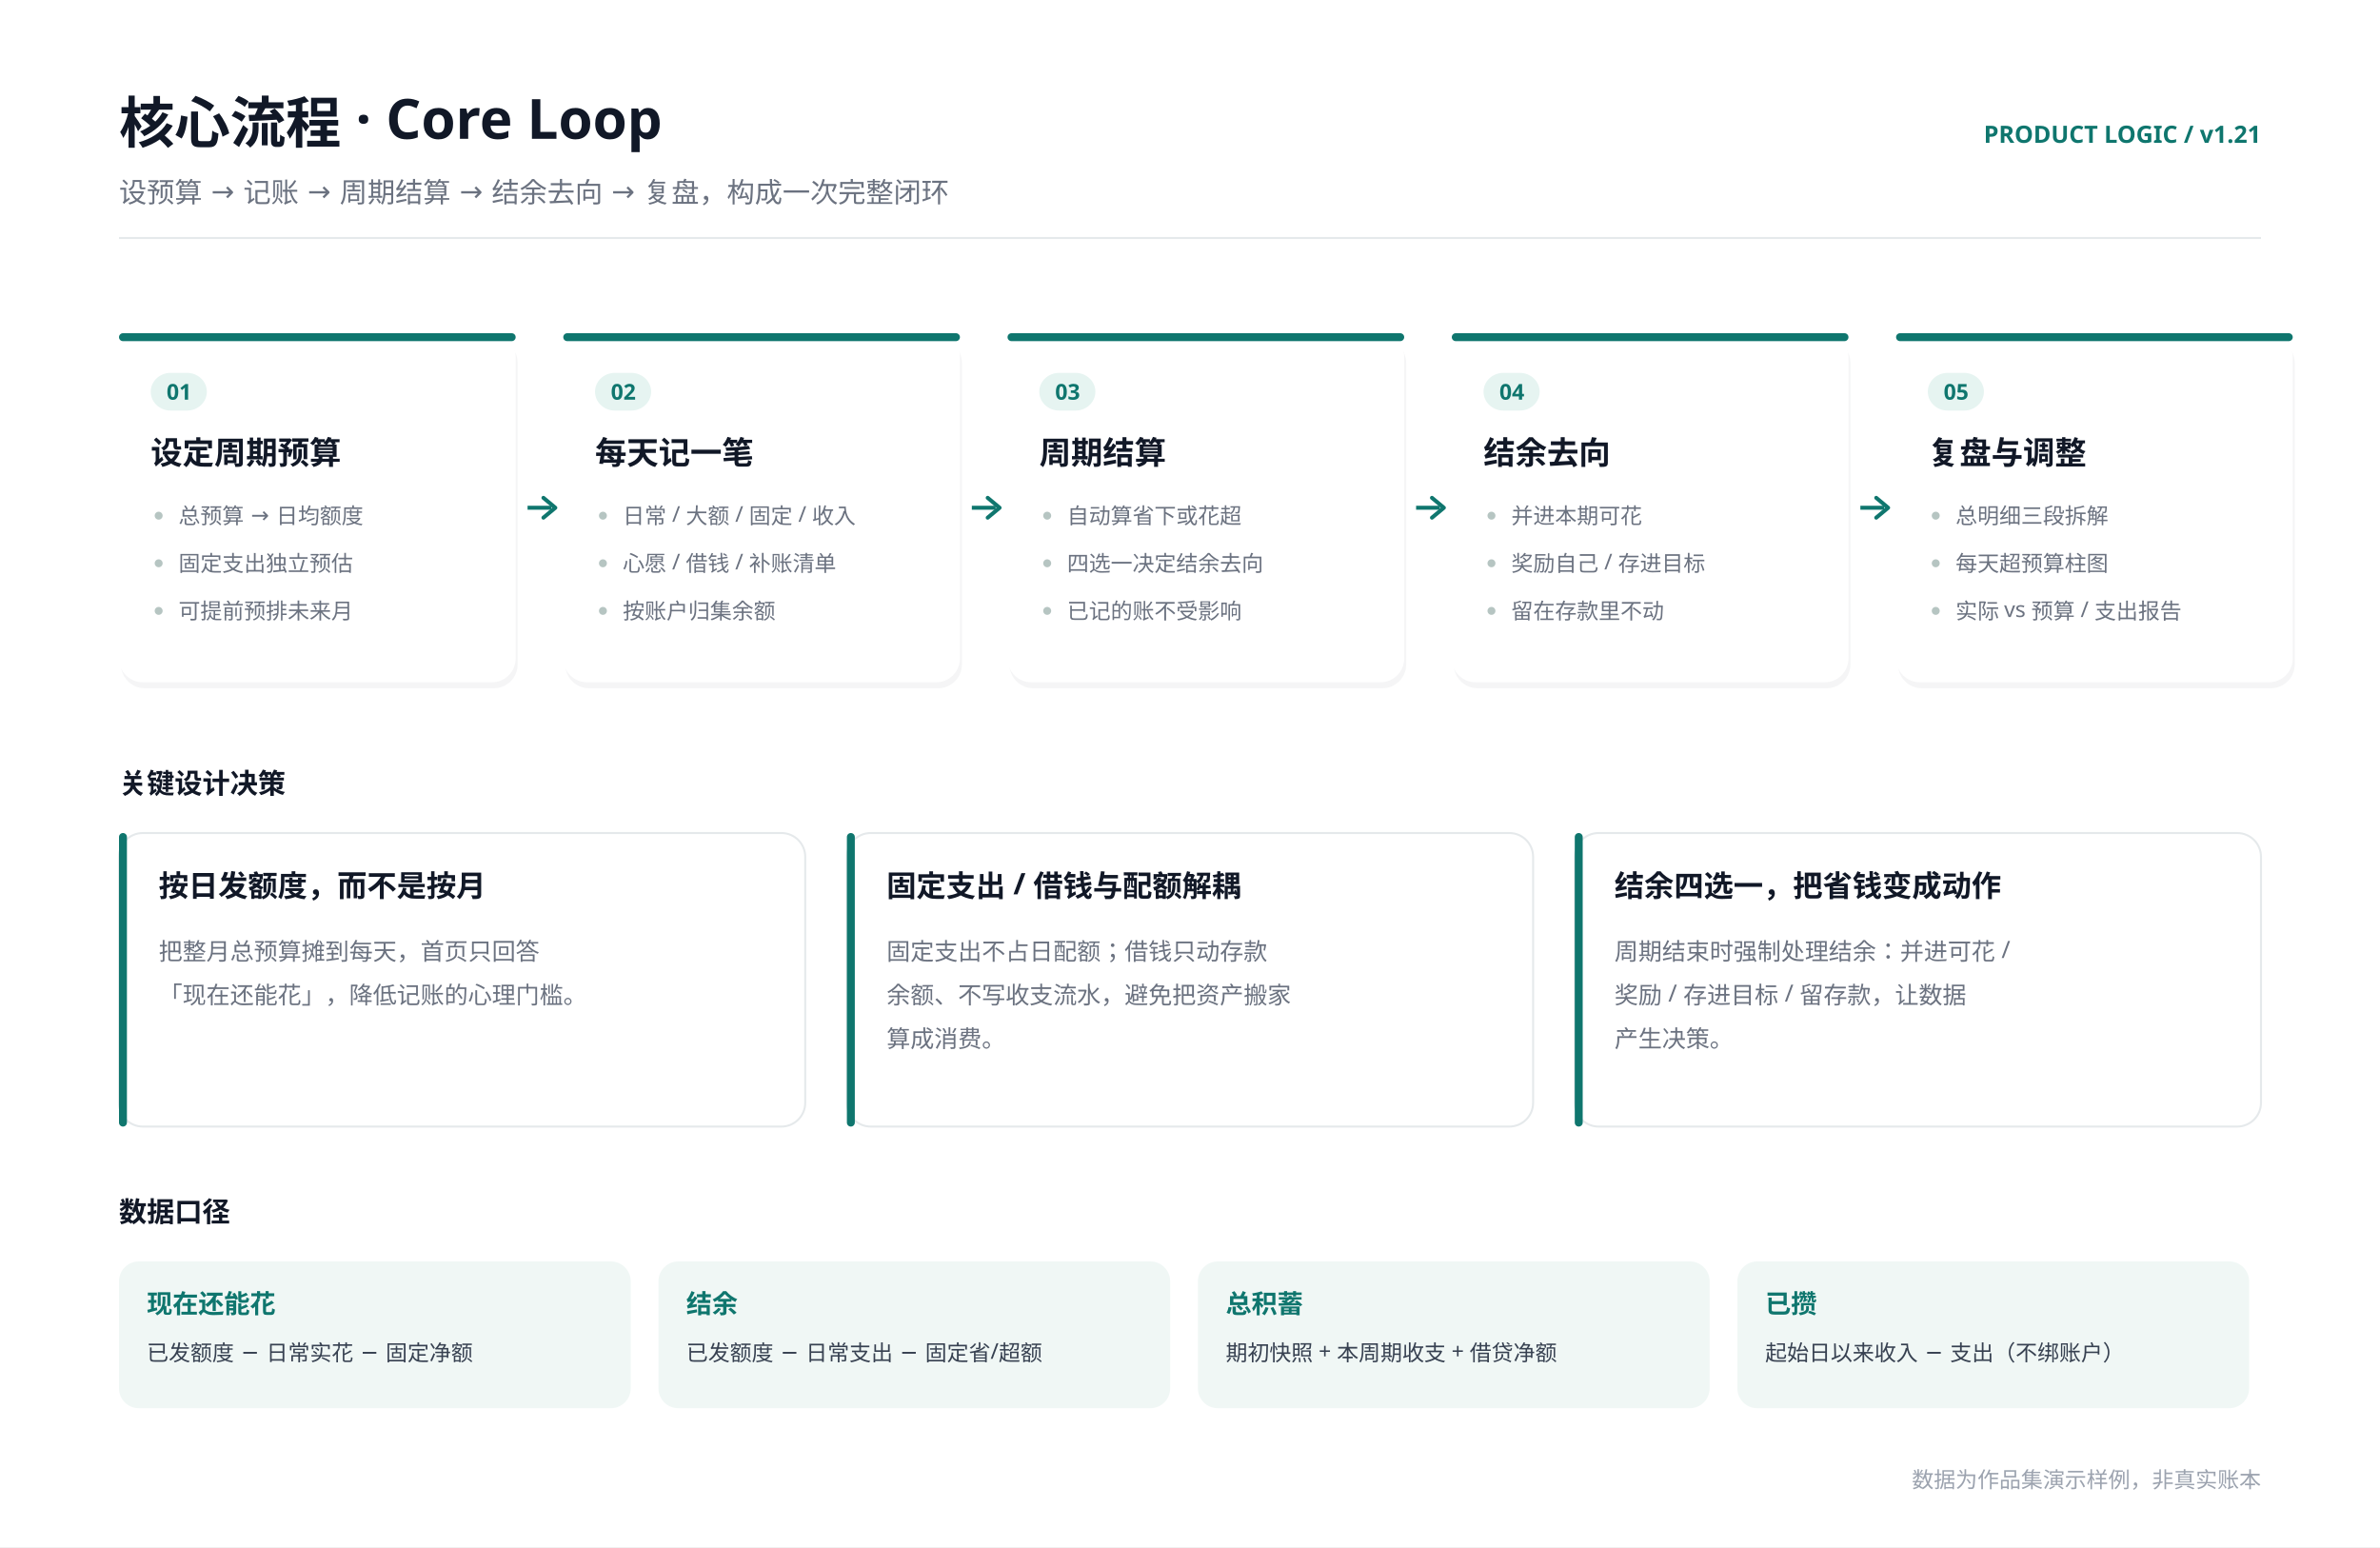
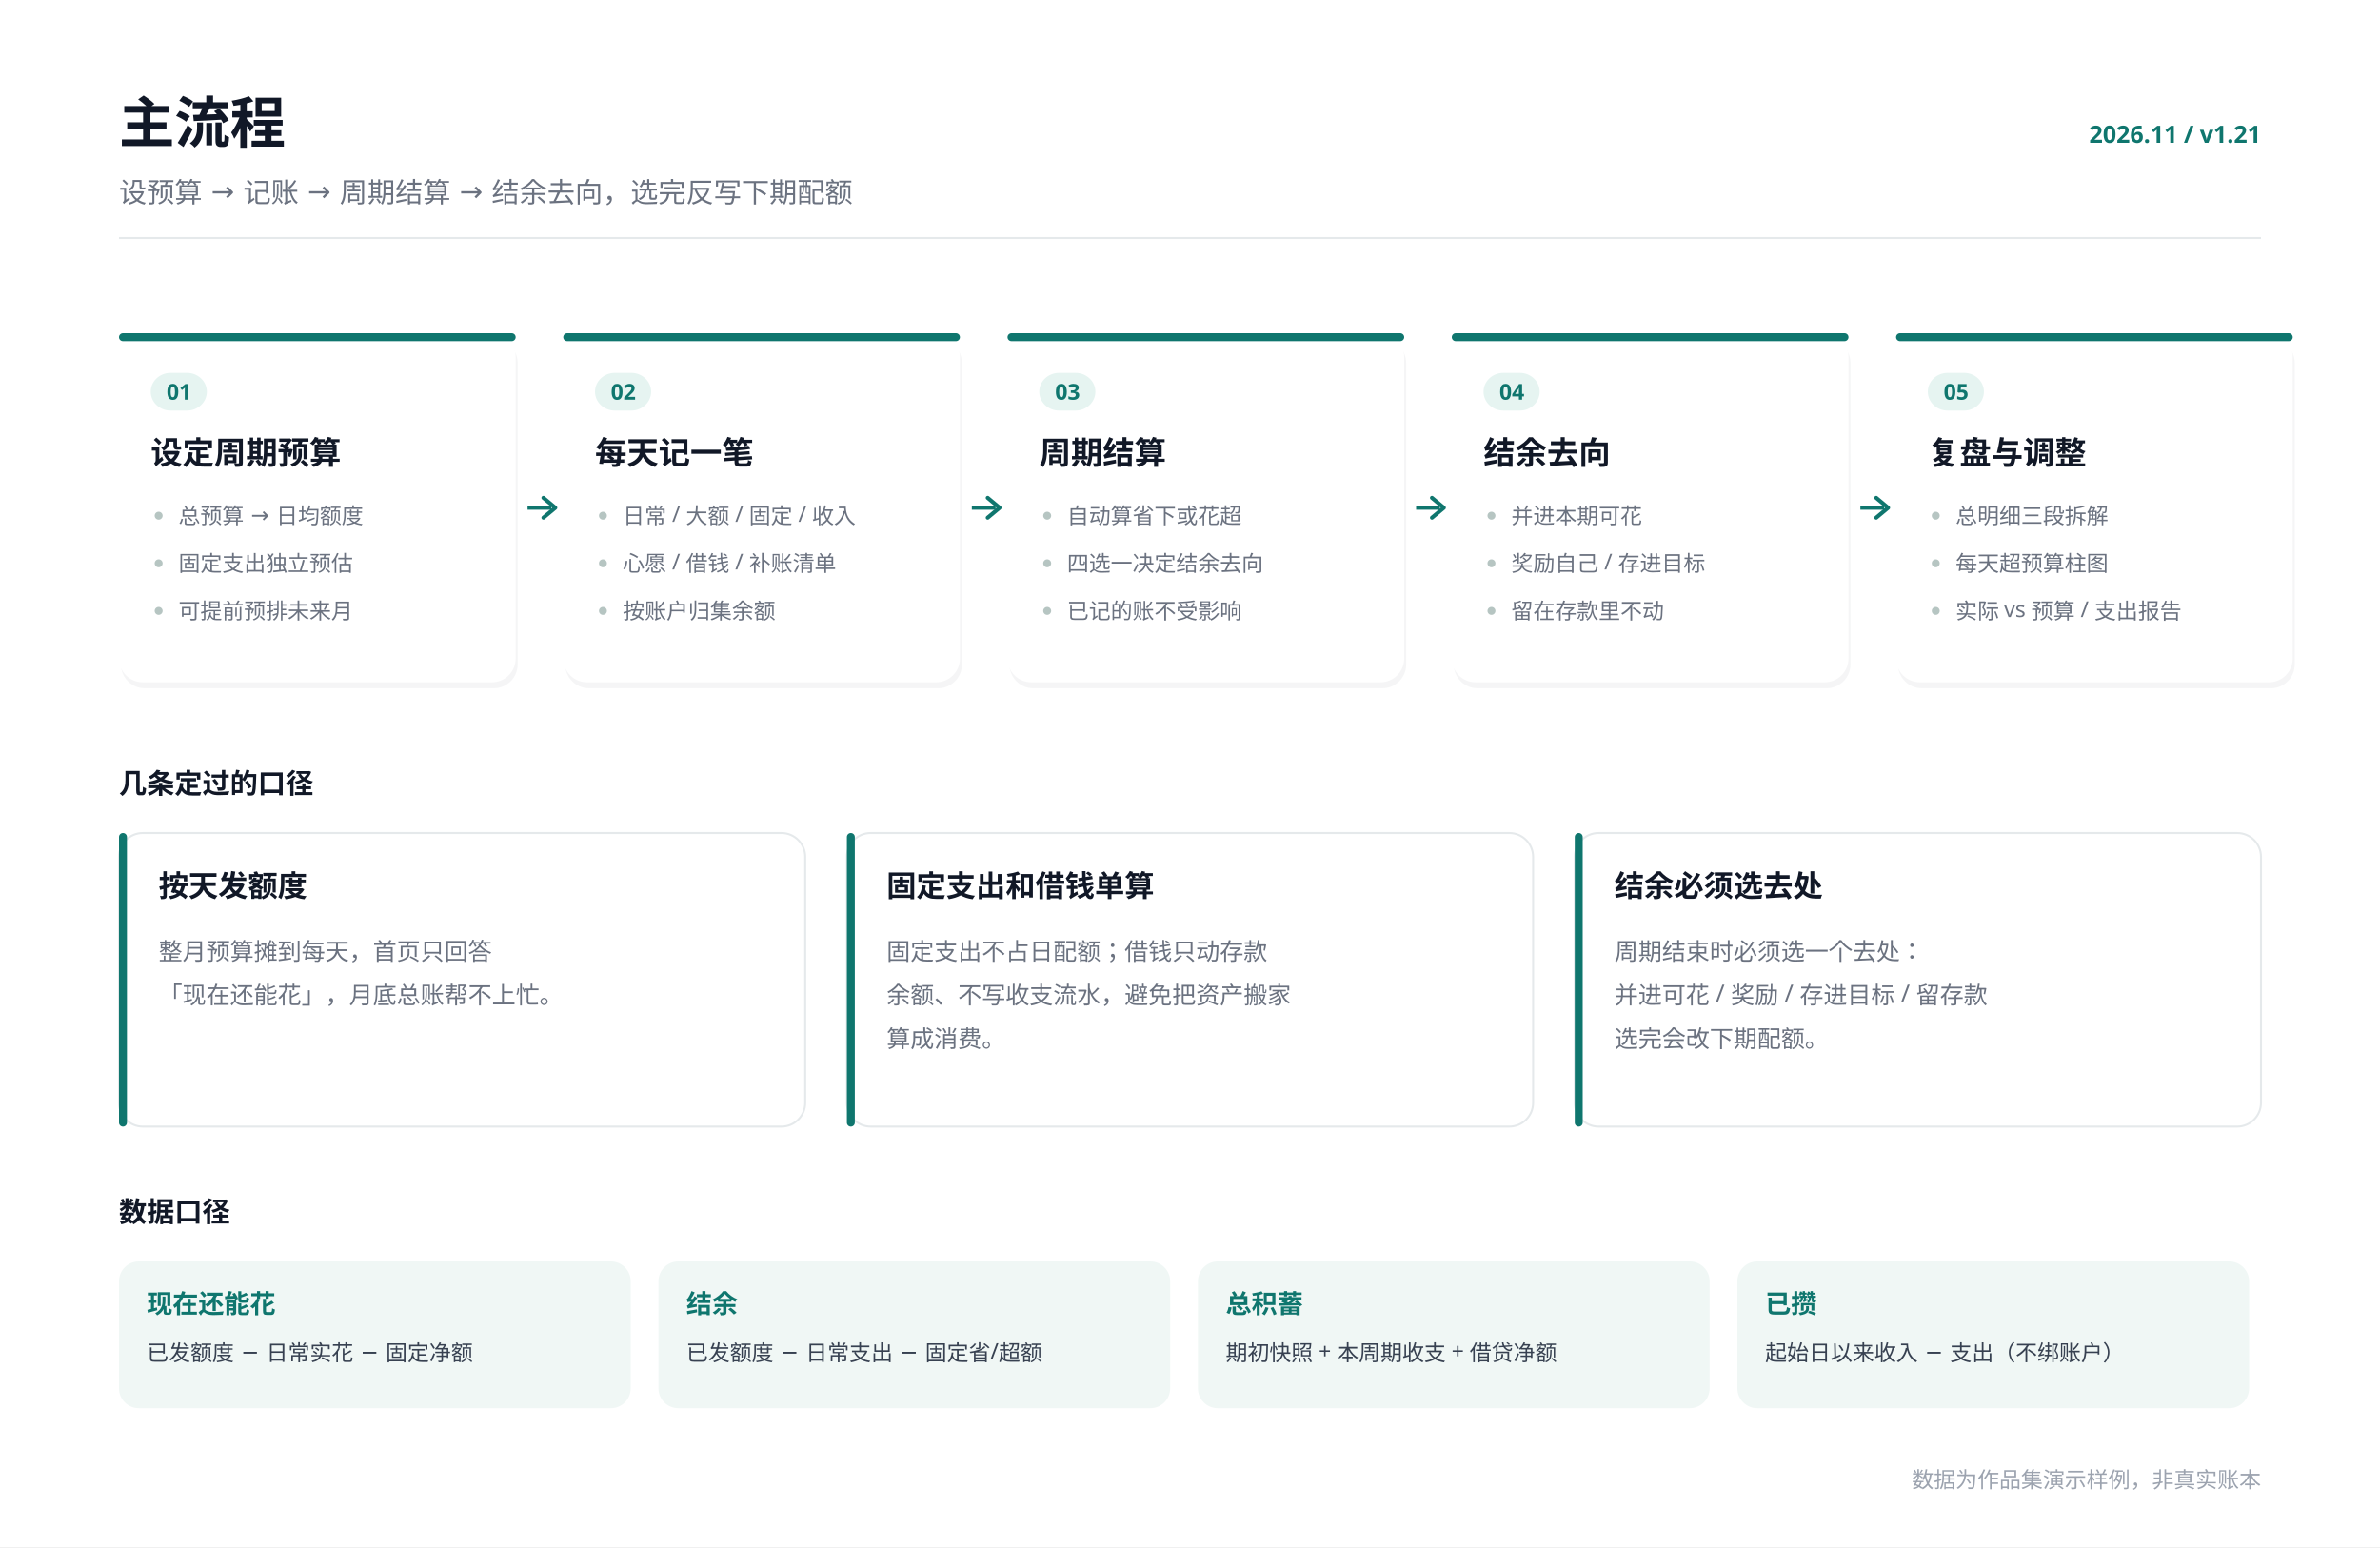
<svg xmlns="http://www.w3.org/2000/svg" width="1200" height="780" viewBox="0 0 1200 780">
  <rect width="1200" height="780" fill="#FFFFFF" />
-   <text x="60.0" y="72.0" font-family="PingFang SC, Hiragino Sans GB, Microsoft YaHei, Noto Sans SC, sans-serif" font-size="28" font-weight="600" fill="#111827">核心流程 · Core Loop</text>
-   <text x="60.0" y="102.0" font-family="PingFang SC, Hiragino Sans GB, Microsoft YaHei, Noto Sans SC, sans-serif" font-size="14" font-weight="400" fill="#6B7280">设预算 → 记账 → 周期结算 → 结余去向 → 复盘，构成一次完整闭环</text>
-   <text x="1140.0" y="72.0" font-family="PingFang SC, Hiragino Sans GB, Microsoft YaHei, Noto Sans SC, sans-serif" font-size="12" font-weight="600" fill="#0F766E" text-anchor="end">PRODUCT LOGIC  /  v1.21</text>
+   <text x="60.0" y="72.0" font-family="PingFang SC, Hiragino Sans GB, Microsoft YaHei, Noto Sans SC, sans-serif" font-size="28" font-weight="600" fill="#111827">主流程</text>
+   <text x="60.0" y="102.0" font-family="PingFang SC, Hiragino Sans GB, Microsoft YaHei, Noto Sans SC, sans-serif" font-size="14" font-weight="400" fill="#6B7280">设预算 → 记账 → 周期结算 → 结余去向，选完反写下期配额</text>
+   <text x="1140.0" y="72.0" font-family="PingFang SC, Hiragino Sans GB, Microsoft YaHei, Noto Sans SC, sans-serif" font-size="12" font-weight="600" fill="#0F766E" text-anchor="end">2026.11  /  v1.21</text>
  <line x1="60.0" y1="120.0" x2="1140.0" y2="120.0" stroke="#E5E9EB" stroke-width="1" />
  <rect x="61.0" y="171.0" width="200.0" height="176.0" rx="12" fill="#0F172A" opacity="0.045" />
  <rect x="60.0" y="168.0" width="200.0" height="176.0" rx="12" fill="#FFFFFF" />
  <rect x="60.0" y="168.0" width="200.0" height="4.0" rx="2" fill="#0F766E" />
  <rect x="76.0" y="188.0" width="28.3" height="19.0" rx="10" fill="#E6F4F1" />
  <text x="84.0" y="201.5" font-family="PingFang SC, Hiragino Sans GB, Microsoft YaHei, Noto Sans SC, sans-serif" font-size="11" font-weight="700" fill="#0F766E">01</text>
  <text x="76.0" y="234.0" font-family="PingFang SC, Hiragino Sans GB, Microsoft YaHei, Noto Sans SC, sans-serif" font-size="16" font-weight="600" fill="#111827">设定周期预算</text>
  <circle cx="80.0" cy="260.0" r="2" fill="#B6C5C2" />
  <text x="90.0" y="264.0" font-family="PingFang SC, Hiragino Sans GB, Microsoft YaHei, Noto Sans SC, sans-serif" font-size="11" font-weight="400" fill="#6B7280">总预算 → 日均额度</text>
  <circle cx="80.0" cy="284.0" r="2" fill="#B6C5C2" />
  <text x="90.0" y="288.0" font-family="PingFang SC, Hiragino Sans GB, Microsoft YaHei, Noto Sans SC, sans-serif" font-size="11" font-weight="400" fill="#6B7280">固定支出独立预估</text>
  <circle cx="80.0" cy="308.0" r="2" fill="#B6C5C2" />
  <text x="90.0" y="312.0" font-family="PingFang SC, Hiragino Sans GB, Microsoft YaHei, Noto Sans SC, sans-serif" font-size="11" font-weight="400" fill="#6B7280">可提前预排未来月</text>
  <line x1="266.0" y1="256.0" x2="278.0" y2="256.0" stroke="#0F766E" stroke-width="2" />
  <path d="M274 251.0 L280 256.0 L274 261.0" stroke="#0F766E" stroke-width="2" fill="none" stroke-linecap="round" stroke-linejoin="round" />
  <rect x="285.0" y="171.0" width="200.0" height="176.0" rx="12" fill="#0F172A" opacity="0.045" />
  <rect x="284.0" y="168.0" width="200.0" height="176.0" rx="12" fill="#FFFFFF" />
  <rect x="284.0" y="168.0" width="200.0" height="4.0" rx="2" fill="#0F766E" />
  <rect x="300.0" y="188.0" width="28.3" height="19.0" rx="10" fill="#E6F4F1" />
  <text x="308.0" y="201.5" font-family="PingFang SC, Hiragino Sans GB, Microsoft YaHei, Noto Sans SC, sans-serif" font-size="11" font-weight="700" fill="#0F766E">02</text>
  <text x="300.0" y="234.0" font-family="PingFang SC, Hiragino Sans GB, Microsoft YaHei, Noto Sans SC, sans-serif" font-size="16" font-weight="600" fill="#111827">每天记一笔</text>
  <circle cx="304.0" cy="260.0" r="2" fill="#B6C5C2" />
  <text x="314.0" y="264.0" font-family="PingFang SC, Hiragino Sans GB, Microsoft YaHei, Noto Sans SC, sans-serif" font-size="11" font-weight="400" fill="#6B7280">日常 / 大额 / 固定 / 收入</text>
  <circle cx="304.0" cy="284.0" r="2" fill="#B6C5C2" />
  <text x="314.0" y="288.0" font-family="PingFang SC, Hiragino Sans GB, Microsoft YaHei, Noto Sans SC, sans-serif" font-size="11" font-weight="400" fill="#6B7280">心愿 / 借钱 / 补账清单</text>
  <circle cx="304.0" cy="308.0" r="2" fill="#B6C5C2" />
  <text x="314.0" y="312.0" font-family="PingFang SC, Hiragino Sans GB, Microsoft YaHei, Noto Sans SC, sans-serif" font-size="11" font-weight="400" fill="#6B7280">按账户归集余额</text>
  <line x1="490.0" y1="256.0" x2="502.0" y2="256.0" stroke="#0F766E" stroke-width="2" />
  <path d="M498 251.0 L504 256.0 L498 261.0" stroke="#0F766E" stroke-width="2" fill="none" stroke-linecap="round" stroke-linejoin="round" />
  <rect x="509.0" y="171.0" width="200.0" height="176.0" rx="12" fill="#0F172A" opacity="0.045" />
  <rect x="508.0" y="168.0" width="200.0" height="176.0" rx="12" fill="#FFFFFF" />
  <rect x="508.0" y="168.0" width="200.0" height="4.0" rx="2" fill="#0F766E" />
  <rect x="524.0" y="188.0" width="28.3" height="19.0" rx="10" fill="#E6F4F1" />
  <text x="532.0" y="201.5" font-family="PingFang SC, Hiragino Sans GB, Microsoft YaHei, Noto Sans SC, sans-serif" font-size="11" font-weight="700" fill="#0F766E">03</text>
  <text x="524.0" y="234.0" font-family="PingFang SC, Hiragino Sans GB, Microsoft YaHei, Noto Sans SC, sans-serif" font-size="16" font-weight="600" fill="#111827">周期结算</text>
  <circle cx="528.0" cy="260.0" r="2" fill="#B6C5C2" />
  <text x="538.0" y="264.0" font-family="PingFang SC, Hiragino Sans GB, Microsoft YaHei, Noto Sans SC, sans-serif" font-size="11" font-weight="400" fill="#6B7280">自动算省下或花超</text>
  <circle cx="528.0" cy="284.0" r="2" fill="#B6C5C2" />
  <text x="538.0" y="288.0" font-family="PingFang SC, Hiragino Sans GB, Microsoft YaHei, Noto Sans SC, sans-serif" font-size="11" font-weight="400" fill="#6B7280">四选一决定结余去向</text>
  <circle cx="528.0" cy="308.0" r="2" fill="#B6C5C2" />
  <text x="538.0" y="312.0" font-family="PingFang SC, Hiragino Sans GB, Microsoft YaHei, Noto Sans SC, sans-serif" font-size="11" font-weight="400" fill="#6B7280">已记的账不受影响</text>
  <line x1="714.0" y1="256.0" x2="726.0" y2="256.0" stroke="#0F766E" stroke-width="2" />
  <path d="M722 251.0 L728 256.0 L722 261.0" stroke="#0F766E" stroke-width="2" fill="none" stroke-linecap="round" stroke-linejoin="round" />
  <rect x="733.0" y="171.0" width="200.0" height="176.0" rx="12" fill="#0F172A" opacity="0.045" />
  <rect x="732.0" y="168.0" width="200.0" height="176.0" rx="12" fill="#FFFFFF" />
  <rect x="732.0" y="168.0" width="200.0" height="4.0" rx="2" fill="#0F766E" />
  <rect x="748.0" y="188.0" width="28.3" height="19.0" rx="10" fill="#E6F4F1" />
  <text x="756.0" y="201.5" font-family="PingFang SC, Hiragino Sans GB, Microsoft YaHei, Noto Sans SC, sans-serif" font-size="11" font-weight="700" fill="#0F766E">04</text>
  <text x="748.0" y="234.0" font-family="PingFang SC, Hiragino Sans GB, Microsoft YaHei, Noto Sans SC, sans-serif" font-size="16" font-weight="600" fill="#111827">结余去向</text>
  <circle cx="752.0" cy="260.0" r="2" fill="#B6C5C2" />
  <text x="762.0" y="264.0" font-family="PingFang SC, Hiragino Sans GB, Microsoft YaHei, Noto Sans SC, sans-serif" font-size="11" font-weight="400" fill="#6B7280">并进本期可花</text>
  <circle cx="752.0" cy="284.0" r="2" fill="#B6C5C2" />
  <text x="762.0" y="288.0" font-family="PingFang SC, Hiragino Sans GB, Microsoft YaHei, Noto Sans SC, sans-serif" font-size="11" font-weight="400" fill="#6B7280">奖励自己 / 存进目标</text>
  <circle cx="752.0" cy="308.0" r="2" fill="#B6C5C2" />
  <text x="762.0" y="312.0" font-family="PingFang SC, Hiragino Sans GB, Microsoft YaHei, Noto Sans SC, sans-serif" font-size="11" font-weight="400" fill="#6B7280">留在存款里不动</text>
  <line x1="938.0" y1="256.0" x2="950.0" y2="256.0" stroke="#0F766E" stroke-width="2" />
  <path d="M946 251.0 L952 256.0 L946 261.0" stroke="#0F766E" stroke-width="2" fill="none" stroke-linecap="round" stroke-linejoin="round" />
  <rect x="957.0" y="171.0" width="200.0" height="176.0" rx="12" fill="#0F172A" opacity="0.045" />
  <rect x="956.0" y="168.0" width="200.0" height="176.0" rx="12" fill="#FFFFFF" />
  <rect x="956.0" y="168.0" width="200.0" height="4.0" rx="2" fill="#0F766E" />
  <rect x="972.0" y="188.0" width="28.3" height="19.0" rx="10" fill="#E6F4F1" />
  <text x="980.0" y="201.5" font-family="PingFang SC, Hiragino Sans GB, Microsoft YaHei, Noto Sans SC, sans-serif" font-size="11" font-weight="700" fill="#0F766E">05</text>
  <text x="972.0" y="234.0" font-family="PingFang SC, Hiragino Sans GB, Microsoft YaHei, Noto Sans SC, sans-serif" font-size="16" font-weight="600" fill="#111827">复盘与调整</text>
  <circle cx="976.0" cy="260.0" r="2" fill="#B6C5C2" />
  <text x="986.0" y="264.0" font-family="PingFang SC, Hiragino Sans GB, Microsoft YaHei, Noto Sans SC, sans-serif" font-size="11" font-weight="400" fill="#6B7280">总明细三段拆解</text>
  <circle cx="976.0" cy="284.0" r="2" fill="#B6C5C2" />
  <text x="986.0" y="288.0" font-family="PingFang SC, Hiragino Sans GB, Microsoft YaHei, Noto Sans SC, sans-serif" font-size="11" font-weight="400" fill="#6B7280">每天超预算柱图</text>
  <circle cx="976.0" cy="308.0" r="2" fill="#B6C5C2" />
  <text x="986.0" y="312.0" font-family="PingFang SC, Hiragino Sans GB, Microsoft YaHei, Noto Sans SC, sans-serif" font-size="11" font-weight="400" fill="#6B7280">实际 vs 预算 / 支出报告</text>
-   <text x="60.0" y="400.0" font-family="PingFang SC, Hiragino Sans GB, Microsoft YaHei, Noto Sans SC, sans-serif" font-size="14" font-weight="600" fill="#111827">关键设计决策</text>
+   <text x="60.0" y="400.0" font-family="PingFang SC, Hiragino Sans GB, Microsoft YaHei, Noto Sans SC, sans-serif" font-size="14" font-weight="600" fill="#111827">几条定过的口径</text>
  <rect x="60.0" y="420.0" width="346.0" height="148.0" rx="12" fill="#FFFFFF" stroke="#E5E9EB" stroke-width="1" />
  <rect x="60.0" y="420.0" width="4.0" height="148.0" rx="2" fill="#0F766E" />
-   <text x="80.0" y="452.0" font-family="PingFang SC, Hiragino Sans GB, Microsoft YaHei, Noto Sans SC, sans-serif" font-size="15" font-weight="600" fill="#111827">按日发额度，而不是按月</text>
-   <text x="80.0" y="484.0" font-family="PingFang SC, Hiragino Sans GB, Microsoft YaHei, Noto Sans SC, sans-serif" font-size="12" font-weight="400" fill="#6B7280">把整月总预算摊到每天，首页只回答</text>
-   <text x="80.0" y="506.0" font-family="PingFang SC, Hiragino Sans GB, Microsoft YaHei, Noto Sans SC, sans-serif" font-size="12" font-weight="400" fill="#6B7280">「现在还能花」，降低记账的心理门槛。</text>
+   <text x="80.0" y="452.0" font-family="PingFang SC, Hiragino Sans GB, Microsoft YaHei, Noto Sans SC, sans-serif" font-size="15" font-weight="600" fill="#111827">按天发额度</text>
+   <text x="80.0" y="484.0" font-family="PingFang SC, Hiragino Sans GB, Microsoft YaHei, Noto Sans SC, sans-serif" font-size="12" font-weight="400" fill="#6B7280">整月预算摊到每天，首页只回答</text>
+   <text x="80.0" y="506.0" font-family="PingFang SC, Hiragino Sans GB, Microsoft YaHei, Noto Sans SC, sans-serif" font-size="12" font-weight="400" fill="#6B7280">「现在还能花」，月底总账帮不上忙。</text>
  <rect x="427.0" y="420.0" width="346.0" height="148.0" rx="12" fill="#FFFFFF" stroke="#E5E9EB" stroke-width="1" />
  <rect x="427.0" y="420.0" width="4.0" height="148.0" rx="2" fill="#0F766E" />
-   <text x="447.0" y="452.0" font-family="PingFang SC, Hiragino Sans GB, Microsoft YaHei, Noto Sans SC, sans-serif" font-size="15" font-weight="600" fill="#111827">固定支出 / 借钱与配额解耦</text>
+   <text x="447.0" y="452.0" font-family="PingFang SC, Hiragino Sans GB, Microsoft YaHei, Noto Sans SC, sans-serif" font-size="15" font-weight="600" fill="#111827">固定支出和借钱单算</text>
  <text x="447.0" y="484.0" font-family="PingFang SC, Hiragino Sans GB, Microsoft YaHei, Noto Sans SC, sans-serif" font-size="12" font-weight="400" fill="#6B7280">固定支出不占日配额；借钱只动存款</text>
  <text x="447.0" y="506.0" font-family="PingFang SC, Hiragino Sans GB, Microsoft YaHei, Noto Sans SC, sans-serif" font-size="12" font-weight="400" fill="#6B7280">余额、不写收支流水，避免把资产搬家</text>
  <text x="447.0" y="528.0" font-family="PingFang SC, Hiragino Sans GB, Microsoft YaHei, Noto Sans SC, sans-serif" font-size="12" font-weight="400" fill="#6B7280">算成消费。</text>
  <rect x="794.0" y="420.0" width="346.0" height="148.0" rx="12" fill="#FFFFFF" stroke="#E5E9EB" stroke-width="1" />
  <rect x="794.0" y="420.0" width="4.0" height="148.0" rx="2" fill="#0F766E" />
-   <text x="814.0" y="452.0" font-family="PingFang SC, Hiragino Sans GB, Microsoft YaHei, Noto Sans SC, sans-serif" font-size="15" font-weight="600" fill="#111827">结余四选一，把省钱变成动作</text>
-   <text x="814.0" y="484.0" font-family="PingFang SC, Hiragino Sans GB, Microsoft YaHei, Noto Sans SC, sans-serif" font-size="12" font-weight="400" fill="#6B7280">周期结束时强制处理结余：并进可花 /</text>
-   <text x="814.0" y="506.0" font-family="PingFang SC, Hiragino Sans GB, Microsoft YaHei, Noto Sans SC, sans-serif" font-size="12" font-weight="400" fill="#6B7280">奖励 / 存进目标 / 留存款，让数据</text>
-   <text x="814.0" y="528.0" font-family="PingFang SC, Hiragino Sans GB, Microsoft YaHei, Noto Sans SC, sans-serif" font-size="12" font-weight="400" fill="#6B7280">产生决策。</text>
+   <text x="814.0" y="452.0" font-family="PingFang SC, Hiragino Sans GB, Microsoft YaHei, Noto Sans SC, sans-serif" font-size="15" font-weight="600" fill="#111827">结余必须选去处</text>
+   <text x="814.0" y="484.0" font-family="PingFang SC, Hiragino Sans GB, Microsoft YaHei, Noto Sans SC, sans-serif" font-size="12" font-weight="400" fill="#6B7280">周期结束时必须选一个去处：</text>
+   <text x="814.0" y="506.0" font-family="PingFang SC, Hiragino Sans GB, Microsoft YaHei, Noto Sans SC, sans-serif" font-size="12" font-weight="400" fill="#6B7280">并进可花 / 奖励 / 存进目标 / 留存款</text>
+   <text x="814.0" y="528.0" font-family="PingFang SC, Hiragino Sans GB, Microsoft YaHei, Noto Sans SC, sans-serif" font-size="12" font-weight="400" fill="#6B7280">选完会改下期配额。</text>
  <text x="60.0" y="616.0" font-family="PingFang SC, Hiragino Sans GB, Microsoft YaHei, Noto Sans SC, sans-serif" font-size="14" font-weight="600" fill="#111827">数据口径</text>
  <rect x="60.0" y="636.0" width="258.0" height="74.0" rx="10" fill="#F0F7F5" />
  <text x="74.0" y="662.0" font-family="PingFang SC, Hiragino Sans GB, Microsoft YaHei, Noto Sans SC, sans-serif" font-size="13" font-weight="600" fill="#0F766E">现在还能花</text>
  <text x="74.0" y="686.0" font-family="PingFang SC, Hiragino Sans GB, Microsoft YaHei, Noto Sans SC, sans-serif" font-size="11" font-weight="400" fill="#374151">已发额度 − 日常实花 − 固定净额</text>
  <rect x="332.0" y="636.0" width="258.0" height="74.0" rx="10" fill="#F0F7F5" />
  <text x="346.0" y="662.0" font-family="PingFang SC, Hiragino Sans GB, Microsoft YaHei, Noto Sans SC, sans-serif" font-size="13" font-weight="600" fill="#0F766E">结余</text>
  <text x="346.0" y="686.0" font-family="PingFang SC, Hiragino Sans GB, Microsoft YaHei, Noto Sans SC, sans-serif" font-size="11" font-weight="400" fill="#374151">已发额度 − 日常支出 − 固定省/超额</text>
  <rect x="604.0" y="636.0" width="258.0" height="74.0" rx="10" fill="#F0F7F5" />
  <text x="618.0" y="662.0" font-family="PingFang SC, Hiragino Sans GB, Microsoft YaHei, Noto Sans SC, sans-serif" font-size="13" font-weight="600" fill="#0F766E">总积蓄</text>
  <text x="618.0" y="686.0" font-family="PingFang SC, Hiragino Sans GB, Microsoft YaHei, Noto Sans SC, sans-serif" font-size="11" font-weight="400" fill="#374151">期初快照 + 本周期收支 + 借贷净额</text>
  <rect x="876.0" y="636.0" width="258.0" height="74.0" rx="10" fill="#F0F7F5" />
  <text x="890.0" y="662.0" font-family="PingFang SC, Hiragino Sans GB, Microsoft YaHei, Noto Sans SC, sans-serif" font-size="13" font-weight="600" fill="#0F766E">已攒</text>
  <text x="890.0" y="686.0" font-family="PingFang SC, Hiragino Sans GB, Microsoft YaHei, Noto Sans SC, sans-serif" font-size="11" font-weight="400" fill="#374151">起始日以来收入 − 支出（不绑账户）</text>
  <text x="1140.0" y="750.0" font-family="PingFang SC, Hiragino Sans GB, Microsoft YaHei, Noto Sans SC, sans-serif" font-size="11" font-weight="400" fill="#9CA3AF" text-anchor="end">数据为作品集演示样例，非真实账本</text>
</svg>
